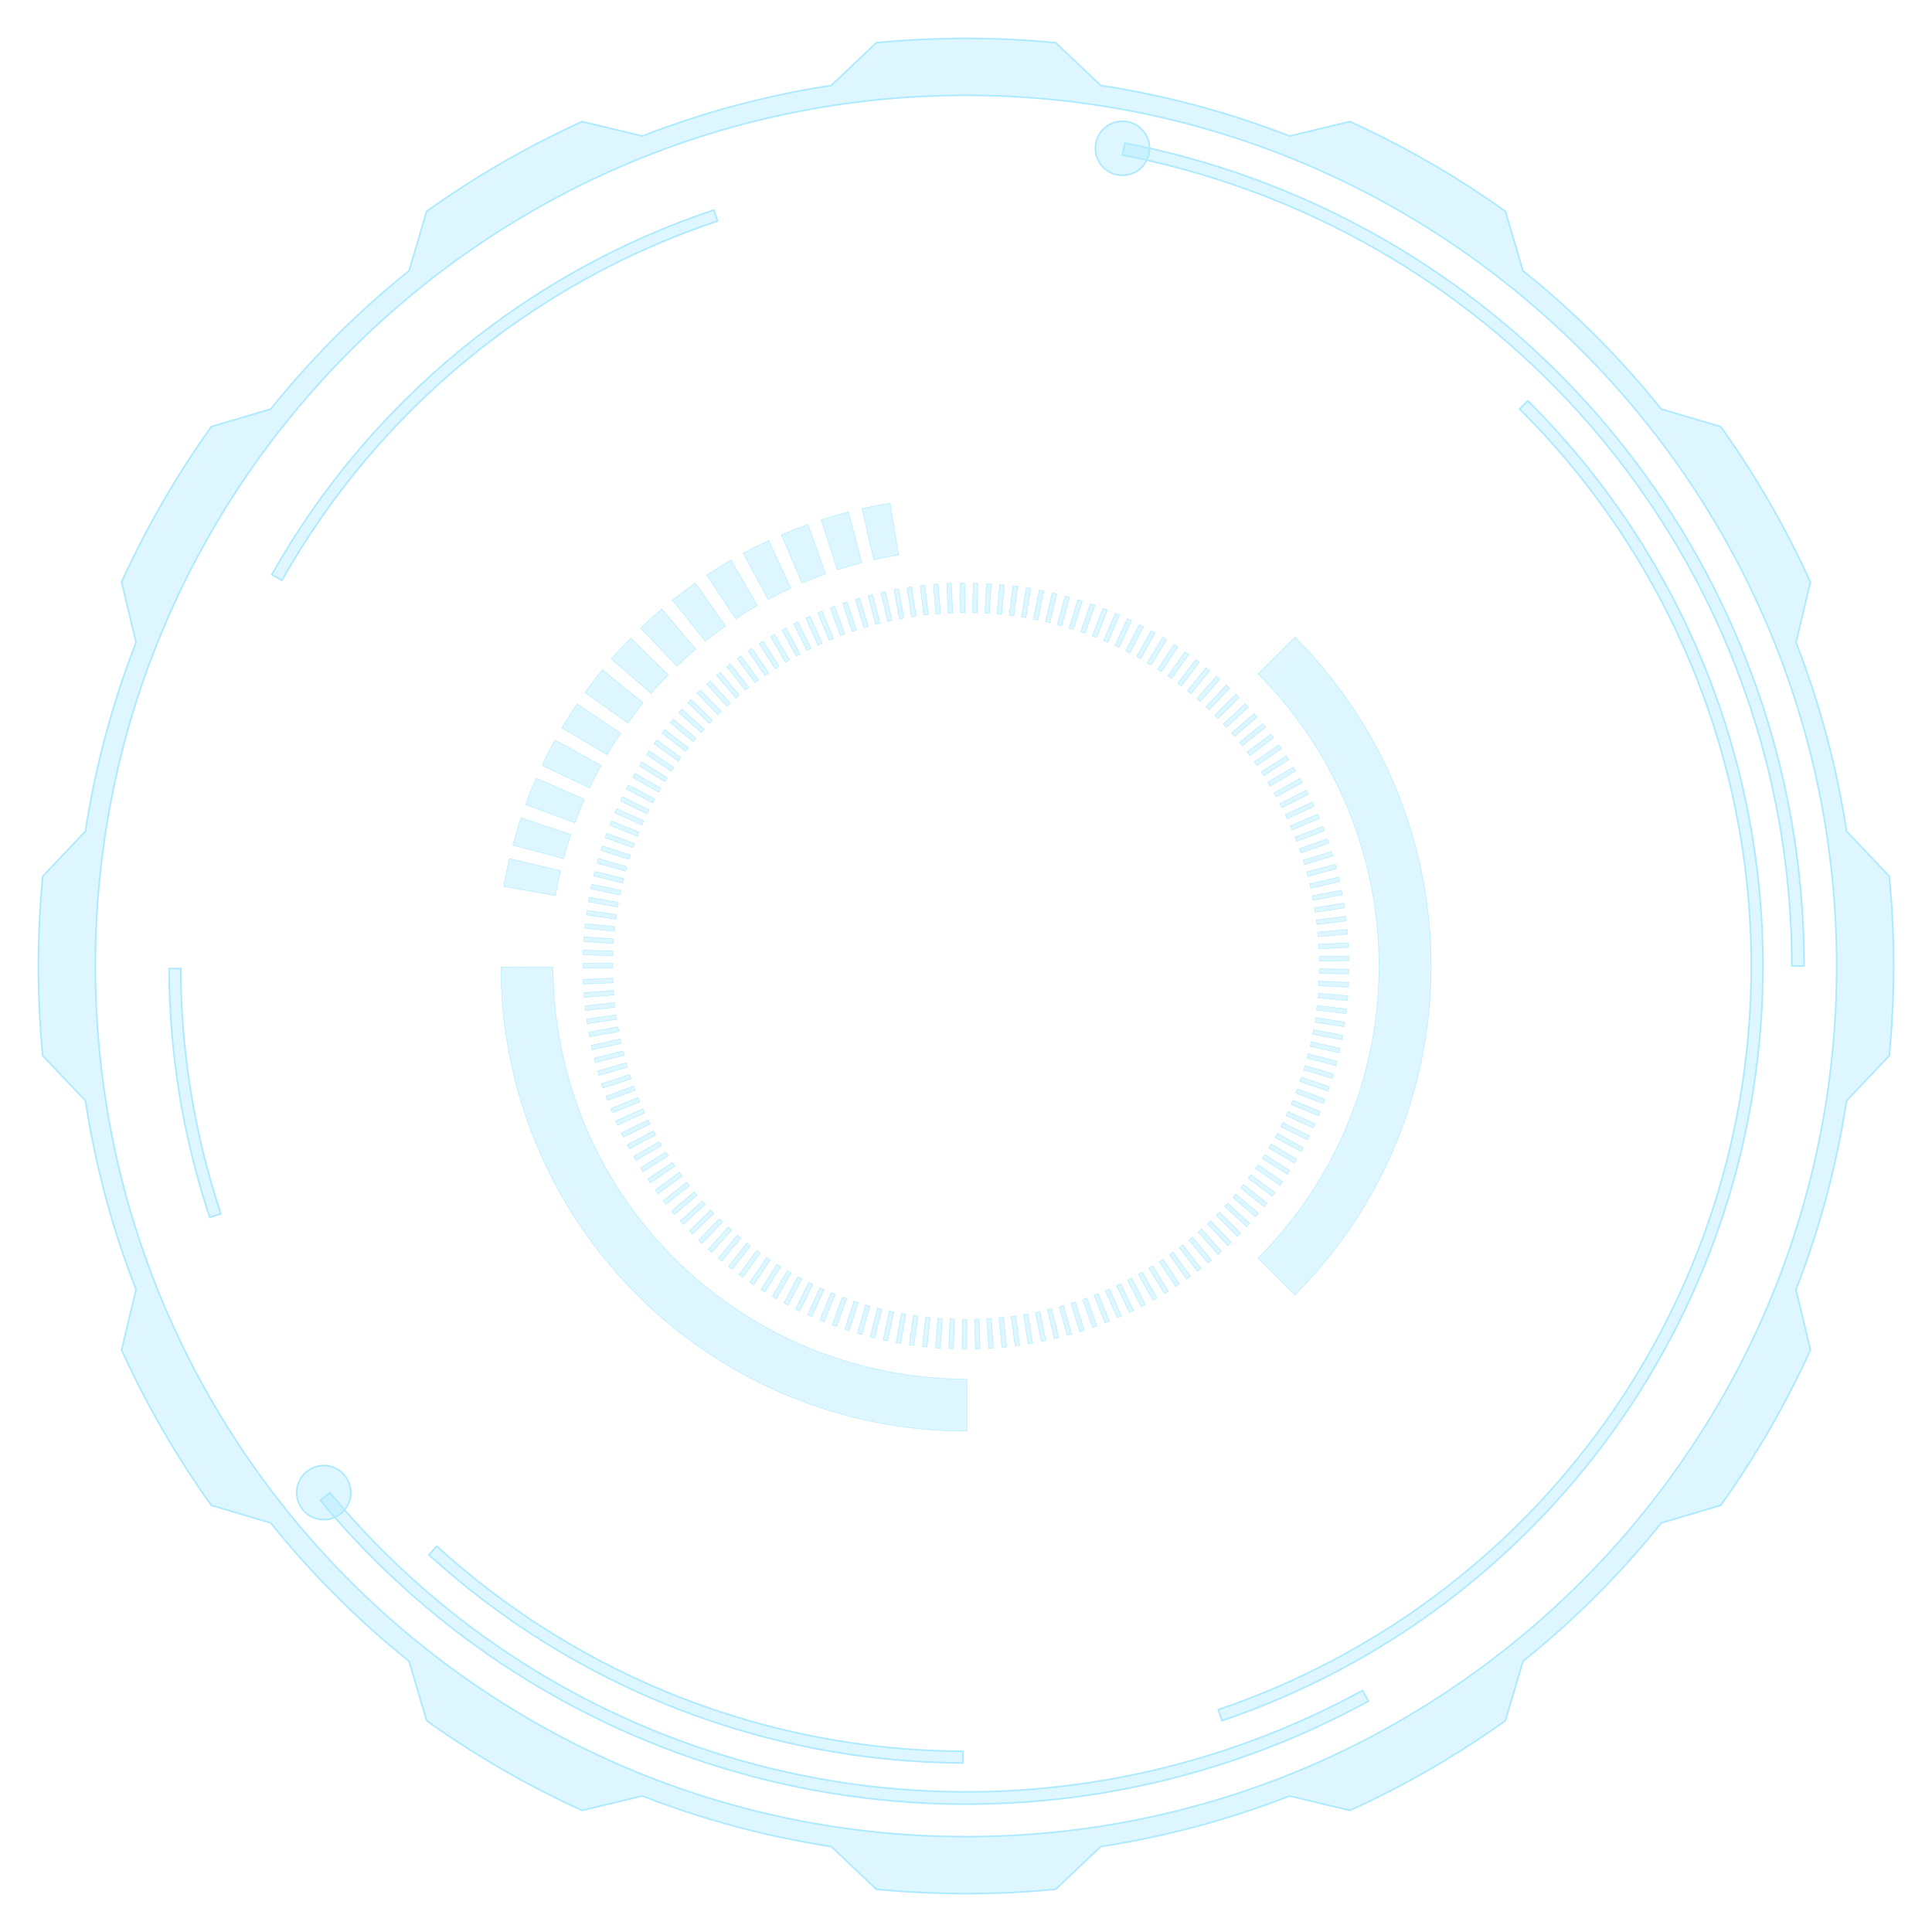
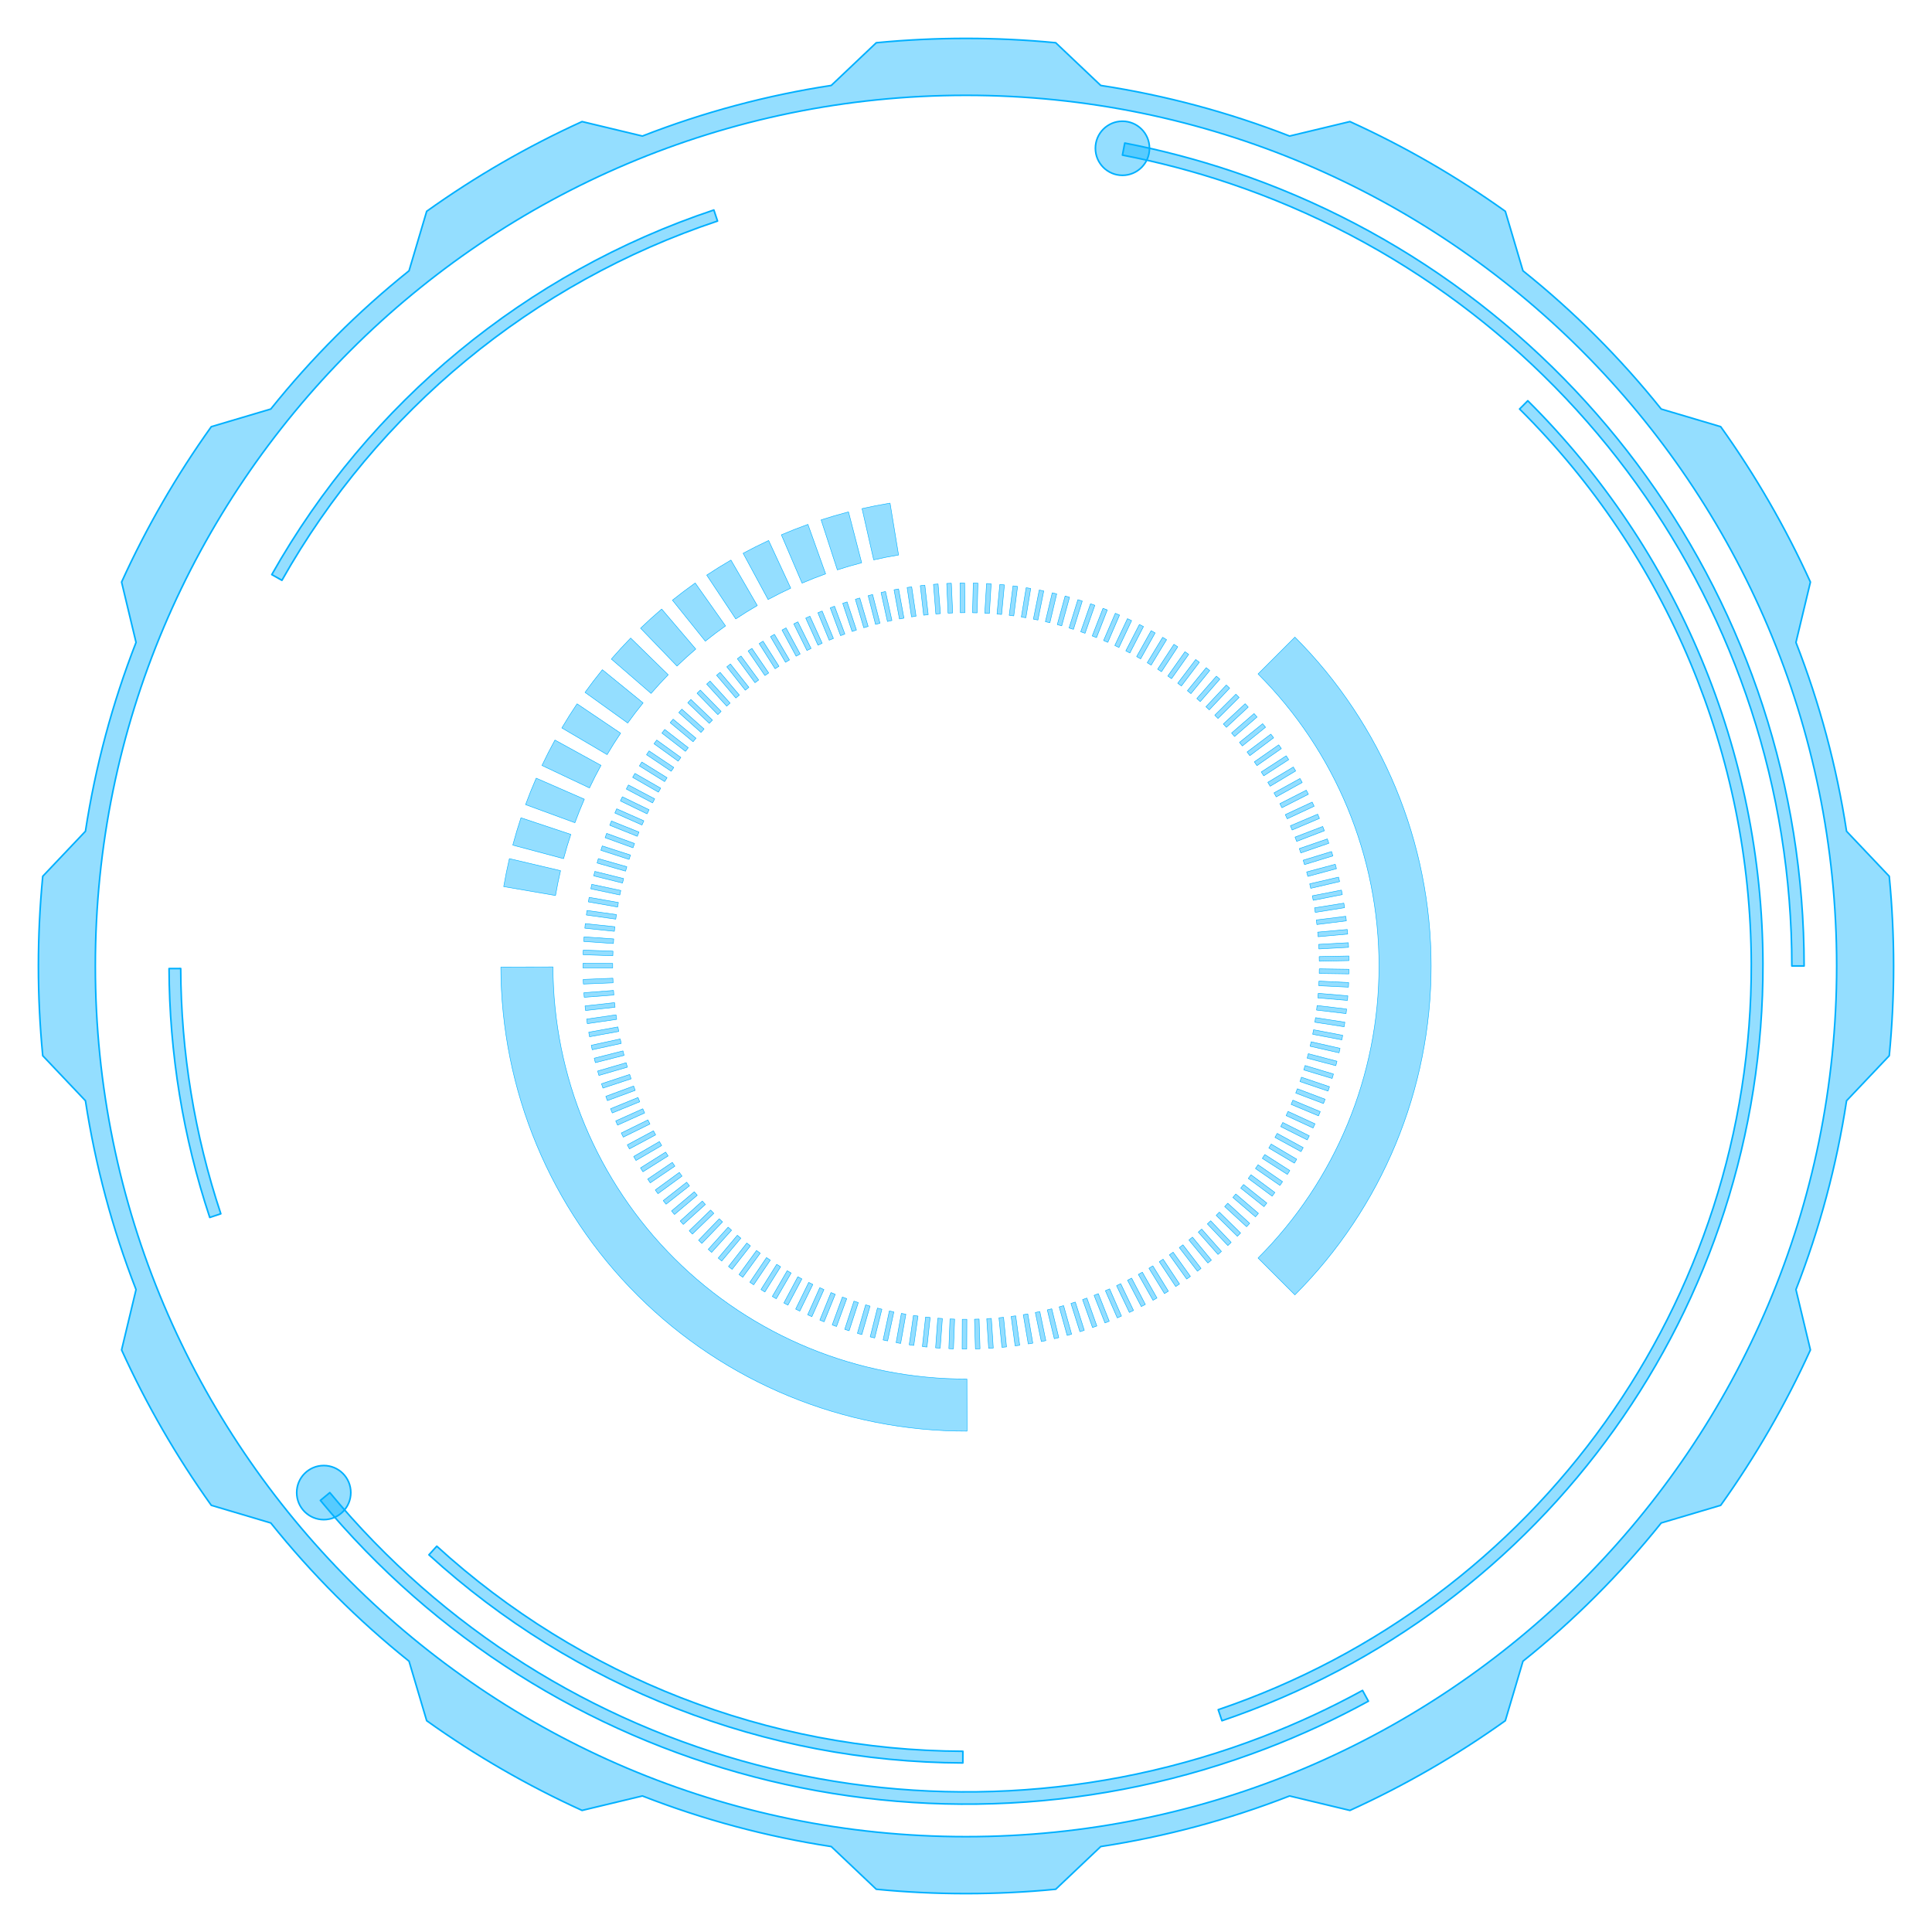
- <svg xmlns="http://www.w3.org/2000/svg" xmlns:xlink="http://www.w3.org/1999/xlink" width="100%" height="100%" viewBox="0 0 4000 4000" version="1.1" style="fill-rule:evenodd;clip-rule:evenodd;stroke-linecap:round;stroke-linejoin:round;stroke-miterlimit:1.5;fill:#AEEAFF;fill-opacity:0.42;stroke:#AEEAFF;stroke-opacity:1;">
+ <svg xmlns="http://www.w3.org/2000/svg" xmlns:xlink="http://www.w3.org/1999/xlink" width="100%" height="100%" viewBox="0 0 4000 4000" version="1.1" style="fill-rule:evenodd;clip-rule:evenodd;stroke-linecap:round;stroke-linejoin:round;stroke-miterlimit:1.5;fill:#00B0FF;fill-opacity:0.42;stroke:#00B0FF;stroke-opacity:1;">
  <use xlink:href="#_Image1" x="456.996" y="457.124" width="3085.98px" height="3086.04px" transform="matrix(0.999993,0,0,0.99969,0,0)" />
-   <path d="M2529.93,3562.59c671.354,-227.681 1122.24,-858.75 1120.06,-1567.66c-1.345,-437.606 -176.473,-856.753 -486.858,-1165.24l-17.011,17.115c305.845,303.971 478.412,716.989 479.738,1148.19c2.147,698.539 -442.145,1320.38 -1103.68,1544.73l7.75,22.853Z" style="stroke:#AEEAFF;stroke-width:3.33px;stroke-opacity:1;" />
-   <path d="M1477.96,434.76c-388.13,129.45 -714.322,398.487 -915.263,754.893l21.021,11.851c198.002,-351.193 519.423,-616.296 901.877,-743.852l-7.635,-22.892Z" style="stroke:#AEEAFF;stroke-width:3.33px;stroke-opacity:1;" />
-   <path d="M888.071,3219.06c302.289,275.724 696.238,429.302 1105.38,430.925l0.096,-24.131c-403.161,-1.6 -791.349,-152.931 -1089.22,-424.622l-16.262,17.828Z" style="stroke:#AEEAFF;stroke-width:3.33px;stroke-opacity:1;" />
-   <path d="M350.009,2005.3c0.563,175.162 29.014,349.117 84.284,515.331l22.898,-7.615c-54.462,-163.783 -82.496,-335.193 -83.051,-507.793l-24.131,0.077Z" style="stroke:#AEEAFF;stroke-width:3.33px;stroke-opacity:1;" />
-   <path d="M663.312,3106.45c475.376,574.298 1264.46,780.759 1960.19,512.875c71.968,-27.711 142.009,-60.189 209.657,-97.218l-12.185,-22.26c-66.658,36.487 -135.675,68.49 -206.591,95.795c-685.554,263.966 -1463.1,60.525 -1931.52,-505.374l-19.55,16.182Z" style="stroke:#AEEAFF;stroke-width:3.33px;stroke-opacity:1;" />
-   <circle cx="2323.91" cy="307" r="56" style="stroke:#AEEAFF;stroke-width:3.33px;stroke-opacity:1;" />
-   <circle cx="670.312" cy="3090.26" r="56" style="stroke:#AEEAFF;stroke-width:3.33px;stroke-opacity:1;" />
-   <path d="M2185.74,88.503c-123.536,-12.004 -247.944,-12.004 -371.48,-0l-93.233,88.401c-133.775,20.471 -264.89,55.603 -390.977,104.762l-124.943,-29.941c-112.987,51.372 -220.728,113.576 -321.711,185.74l-36.541,123.174c-105.618,84.615 -201.601,180.598 -286.216,286.216l-123.174,36.541c-72.164,100.983 -134.368,208.724 -185.74,321.711l29.941,124.943c-49.159,126.087 -84.291,257.202 -104.762,390.977l-88.401,93.233c-12.004,123.536 -12.004,247.944 -0,371.48l88.401,93.233c20.471,133.775 55.603,264.89 104.762,390.977l-29.941,124.943c51.372,112.987 113.576,220.728 185.74,321.711l123.174,36.541c84.615,105.618 180.598,201.601 286.216,286.216l36.541,123.174c100.983,72.164 208.724,134.368 321.711,185.74l124.943,-29.941c126.087,49.159 257.202,84.291 390.977,104.762l93.233,88.401c123.536,12.004 247.944,12.004 371.48,0l93.233,-88.401c133.775,-20.471 264.89,-55.603 390.977,-104.762l124.943,29.941c112.987,-51.372 220.728,-113.576 321.711,-185.74l36.541,-123.174c105.618,-84.615 201.601,-180.598 286.216,-286.216l123.174,-36.541c72.164,-100.983 134.368,-208.724 185.74,-321.711l-29.941,-124.943c49.159,-126.087 84.291,-257.202 104.762,-390.977l88.401,-93.233c12.004,-123.536 12.004,-247.944 0,-371.48l-88.401,-93.233c-20.471,-133.775 -55.603,-264.89 -104.762,-390.977l29.941,-124.943c-51.372,-112.987 -113.576,-220.728 -185.74,-321.711l-123.174,-36.541c-84.615,-105.618 -180.598,-201.601 -286.216,-286.216l-36.541,-123.174c-100.983,-72.164 -208.724,-134.368 -321.711,-185.74l-124.943,29.941c-126.087,-49.159 -257.202,-84.291 -390.977,-104.762l-93.233,-88.401Zm-185.74,108.872c994.896,-0 1802.62,807.729 1802.62,1802.62c0,994.896 -807.729,1802.62 -1802.62,1802.62c-994.896,0 -1802.62,-807.729 -1802.62,-1802.62c-0,-994.896 807.729,-1802.62 1802.62,-1802.62Z" style="stroke:#AEEAFF;stroke-width:3.33px;stroke-opacity:1;" />
-   <path d="M3735.21,1999.97c-0.013,-745.52 -476.234,-1407.71 -1183,-1644.97c-73.11,-24.543 -147.774,-44.184 -223.497,-58.793l-4.808,24.918c74.616,14.395 148.188,33.75 220.229,57.933c696.424,233.785 1165.68,886.291 1165.69,1620.91l25.378,-0Z" style="stroke:#AEEAFF;stroke-width:3.33px;stroke-opacity:1;" />
+   <path d="M2529.93,3562.59c671.354,-227.681 1122.24,-858.75 1120.06,-1567.66c-1.345,-437.606 -176.473,-856.753 -486.858,-1165.24l-17.011,17.115c305.845,303.971 478.412,716.989 479.738,1148.19c2.147,698.539 -442.145,1320.38 -1103.68,1544.73l7.75,22.853Z" style="stroke:#00B0FF;stroke-width:3.33px;stroke-opacity:1;" />
+   <path d="M1477.96,434.76c-388.13,129.45 -714.322,398.487 -915.263,754.893l21.021,11.851c198.002,-351.193 519.423,-616.296 901.877,-743.852l-7.635,-22.892Z" style="stroke:#00B0FF;stroke-width:3.33px;stroke-opacity:1;" />
+   <path d="M888.071,3219.06c302.289,275.724 696.238,429.302 1105.38,430.925l0.096,-24.131c-403.161,-1.6 -791.349,-152.931 -1089.22,-424.622l-16.262,17.828Z" style="stroke:#00B0FF;stroke-width:3.33px;stroke-opacity:1;" />
+   <path d="M350.009,2005.3c0.563,175.162 29.014,349.117 84.284,515.331l22.898,-7.615c-54.462,-163.783 -82.496,-335.193 -83.051,-507.793l-24.131,0.077Z" style="stroke:#00B0FF;stroke-width:3.33px;stroke-opacity:1;" />
+   <path d="M663.312,3106.45c475.376,574.298 1264.46,780.759 1960.19,512.875c71.968,-27.711 142.009,-60.189 209.657,-97.218l-12.185,-22.26c-66.658,36.487 -135.675,68.49 -206.591,95.795c-685.554,263.966 -1463.1,60.525 -1931.52,-505.374l-19.55,16.182Z" style="stroke:#00B0FF;stroke-width:3.33px;stroke-opacity:1;" />
+   <circle cx="2323.91" cy="307" r="56" style="stroke:#00B0FF;stroke-width:3.33px;stroke-opacity:1;" />
+   <circle cx="670.312" cy="3090.26" r="56" style="stroke:#00B0FF;stroke-width:3.33px;stroke-opacity:1;" />
+   <path d="M2185.74,88.503c-123.536,-12.004 -247.944,-12.004 -371.48,-0l-93.233,88.401c-133.775,20.471 -264.89,55.603 -390.977,104.762l-124.943,-29.941c-112.987,51.372 -220.728,113.576 -321.711,185.74l-36.541,123.174c-105.618,84.615 -201.601,180.598 -286.216,286.216l-123.174,36.541c-72.164,100.983 -134.368,208.724 -185.74,321.711l29.941,124.943c-49.159,126.087 -84.291,257.202 -104.762,390.977l-88.401,93.233c-12.004,123.536 -12.004,247.944 -0,371.48l88.401,93.233c20.471,133.775 55.603,264.89 104.762,390.977l-29.941,124.943c51.372,112.987 113.576,220.728 185.74,321.711l123.174,36.541c84.615,105.618 180.598,201.601 286.216,286.216l36.541,123.174c100.983,72.164 208.724,134.368 321.711,185.74l124.943,-29.941c126.087,49.159 257.202,84.291 390.977,104.762l93.233,88.401c123.536,12.004 247.944,12.004 371.48,0l93.233,-88.401c133.775,-20.471 264.89,-55.603 390.977,-104.762l124.943,29.941c112.987,-51.372 220.728,-113.576 321.711,-185.74l36.541,-123.174c105.618,-84.615 201.601,-180.598 286.216,-286.216l123.174,-36.541c72.164,-100.983 134.368,-208.724 185.74,-321.711l-29.941,-124.943c49.159,-126.087 84.291,-257.202 104.762,-390.977l88.401,-93.233c12.004,-123.536 12.004,-247.944 0,-371.48l-88.401,-93.233c-20.471,-133.775 -55.603,-264.89 -104.762,-390.977l29.941,-124.943c-51.372,-112.987 -113.576,-220.728 -185.74,-321.711l-123.174,-36.541c-84.615,-105.618 -180.598,-201.601 -286.216,-286.216l-36.541,-123.174c-100.983,-72.164 -208.724,-134.368 -321.711,-185.74l-124.943,29.941c-126.087,-49.159 -257.202,-84.291 -390.977,-104.762l-93.233,-88.401Zm-185.74,108.872c994.896,-0 1802.62,807.729 1802.62,1802.62c0,994.896 -807.729,1802.62 -1802.62,1802.62c-994.896,0 -1802.62,-807.729 -1802.62,-1802.62c-0,-994.896 807.729,-1802.62 1802.62,-1802.62Z" style="stroke:#00B0FF;stroke-width:3.33px;stroke-opacity:1;" />
+   <path d="M3735.21,1999.97c-0.013,-745.52 -476.234,-1407.71 -1183,-1644.97c-73.11,-24.543 -147.774,-44.184 -223.497,-58.793l-4.808,24.918c74.616,14.395 148.188,33.75 220.229,57.933c696.424,233.785 1165.68,886.291 1165.69,1620.91l25.378,-0Z" style="stroke:#00B0FF;stroke-width:3.33px;stroke-opacity:1;" />
  <path d="M2680.93,2680.94c180.597,-180.598 282.056,-425.541 282.056,-680.944c-0,-255.403 -101.459,-500.346 -282.056,-680.944l-76.299,76.299c160.362,160.362 250.453,377.859 250.453,604.645c-0,226.786 -90.091,444.283 -250.453,604.645l76.299,76.299Z" />
  <path d="M1036.98,2002.16c0.573,255.403 102.58,500.118 283.582,680.31c181.002,180.193 426.171,281.102 681.574,280.53l-0.242,-107.902c-226.785,0.508 -444.484,-89.095 -605.205,-249.097c-160.721,-160.002 -251.298,-377.297 -251.807,-604.082l-107.902,0.241Z" />
  <path d="M1054.64,1777.73c-4.508,19.172 -8.432,38.477 -11.765,57.887l107.242,18.419c2.96,-17.235 6.444,-34.377 10.447,-51.4l-105.924,-24.906Zm23.974,-84.579c-6.223,18.685 -11.876,37.556 -16.952,56.585l105.137,28.042c4.507,-16.897 9.527,-33.653 15.053,-50.245l-103.238,-34.382Zm31.525,-82.066c-7.887,18.047 -15.224,36.329 -21.999,54.821l102.17,37.435c6.016,-16.42 12.531,-32.654 19.534,-48.678l-99.705,-43.578Zm38.817,-78.877c-9.487,17.259 -18.446,34.802 -26.867,52.606l98.367,46.521c7.476,-15.809 15.432,-31.387 23.856,-46.712l-95.356,-52.415Zm45.792,-75.045c-11.009,16.331 -21.519,32.992 -31.515,49.962l93.757,55.226c8.875,-15.068 18.207,-29.863 27.983,-44.364l-90.225,-60.824Zm52.39,-70.596c-12.441,15.268 -24.414,30.911 -35.903,46.907l88.377,63.479c10.202,-14.204 20.834,-28.094 31.881,-41.651l-84.355,-68.735Zm58.56,-65.568c-13.771,14.08 -27.109,28.576 -39.998,43.467l82.275,71.211c11.444,-13.223 23.289,-26.095 35.516,-38.597l-77.793,-76.081Zm64.249,-60.005c-14.987,12.778 -29.582,26.008 -43.765,39.673l75.498,78.359c12.594,-12.134 25.554,-23.882 38.862,-35.227l-70.595,-82.805Zm69.413,-53.948c-16.081,11.37 -31.813,23.226 -47.174,35.552l68.103,84.866c13.639,-10.945 27.608,-21.473 41.888,-31.569l-62.817,-88.849Zm74.007,-47.45c-17.044,9.869 -33.783,20.254 -50.196,31.141l60.149,90.676c14.573,-9.667 29.437,-18.888 44.571,-27.651l-54.524,-94.166Zm77.995,-40.563c-17.867,8.287 -35.477,17.116 -52.806,26.474l51.702,95.745c15.387,-8.31 31.024,-16.149 46.889,-23.508l-45.785,-98.711Zm81.343,-33.343c-18.543,6.637 -36.879,13.837 -54.984,21.59l42.832,100.028c16.076,-6.884 32.358,-13.277 48.823,-19.171l-36.671,-102.447Zm84.025,-25.85c-19.067,4.933 -37.979,10.445 -56.711,16.528l33.611,103.492c16.633,-5.402 33.426,-10.296 50.356,-14.677l-27.256,-105.343Zm86.019,-18.146c-19.435,3.188 -38.768,6.968 -57.973,11.332l24.114,106.107c17.053,-3.875 34.22,-7.231 51.477,-10.063l-17.618,-107.376Z" />
  <path d="M1992.26,2731.46c2.577,0.027 5.158,0.04 7.742,0.04c0.606,0 1.211,-0.001 1.766,-0.002l-0.251,61.527l-9.508,-0.039l0.251,-61.526Zm34.866,-0.455l1.882,61.49l-9.504,0.291l-1.882,-61.495c3.165,-0.075 6.325,-0.17 9.504,-0.286Zm-60.219,-0.242c3.159,0.141 6.327,0.262 9.501,0.363l-2.383,61.475l-9.501,-0.368l2.383,-61.47Zm85.545,-1.118l4.012,61.368l-9.488,0.62l-4.012,-61.376c3.185,-0.185 6.365,-0.39 9.488,-0.612Zm-110.86,-0.448c3.156,0.25 6.318,0.48 9.483,0.689l-4.511,61.338l-9.483,-0.697l4.511,-61.33Zm136.125,-1.785l6.134,61.168l-9.46,0.949l-6.135,-61.178c3.16,-0.293 6.314,-0.606 9.461,-0.939Zm-161.371,-0.653c3.146,0.359 6.298,0.698 9.453,1.016l-6.632,61.122l-9.453,-1.026l6.632,-61.112Zm186.545,-2.452l8.247,60.892l-9.422,1.276l-8.248,-60.902c3.165,-0.404 6.323,-0.829 9.423,-1.266Zm-211.693,-0.859c3.13,0.468 6.265,0.915 9.413,1.343l-8.744,60.829l-9.411,-1.352l8.742,-60.82Zm236.745,-3.12l10.349,60.546l-9.372,1.602l-10.351,-60.554c3.127,-0.511 6.247,-1.041 9.374,-1.594Zm-261.763,-1.064c3.111,0.577 6.229,1.133 9.36,1.67l-10.843,60.466l-9.358,-1.678l10.841,-60.458Zm286.661,-3.784l12.438,60.13l-9.311,1.926l-12.439,-60.137c3.117,-0.622 6.226,-1.263 9.312,-1.919Zm-311.519,-1.269c3.094,0.685 6.195,1.351 9.296,1.996l-12.928,60.033l-9.295,-2.002l12.927,-60.027Zm336.234,-4.446l14.511,59.649l-9.238,2.248l-14.513,-59.654c3.099,-0.731 6.189,-1.482 9.24,-2.243Zm-360.901,-1.472c3.066,0.792 6.138,1.565 9.221,2.319l-14.998,59.535l-9.22,-2.323l14.997,-59.531Zm385.401,-5.104l16.569,59.104l-9.155,2.567l-16.569,-59.106c3.071,-0.838 6.134,-1.696 9.155,-2.565Zm-409.846,-1.673c3.036,0.899 6.08,1.779 9.134,2.64l-17.051,58.972l-9.134,-2.641l17.051,-58.971Zm434.102,-5.755l18.608,58.495l-9.061,2.882l-18.607,-58.493c3.037,-0.945 6.065,-1.909 9.06,-2.884Zm-458.295,-1.873c3.004,1.005 6.016,1.991 9.036,2.958l-19.085,58.346l-9.037,-2.956l19.086,-58.348Zm482.276,-6.398l20.627,57.822l-8.955,3.194l-20.626,-57.818c2.995,-1.048 5.982,-2.114 8.954,-3.198Zm-506.188,-2.07c2.965,1.108 5.938,2.198 8.927,3.272l-21.099,57.655l-8.928,-3.267l21.1,-57.66Zm529.865,-7.034l22.624,57.085l-8.839,3.504l-22.622,-57.08c2.947,-1.148 5.884,-2.315 8.837,-3.509Zm-553.466,-2.265c2.929,1.214 5.868,2.409 8.808,3.582l-23.091,56.903l-8.81,-3.575l23.093,-56.91Zm576.81,-7.66l24.598,56.286l-8.712,3.808l-24.595,-56.279c2.917,-1.254 5.823,-2.528 8.709,-3.815Zm-600.072,-2.456c2.879,1.313 5.769,2.607 8.678,3.887l-25.058,56.087l-8.681,-3.878l25.061,-56.096Zm623.056,-8.276l26.545,55.423l-8.575,4.107l-26.541,-55.413c2.877,-1.359 5.744,-2.736 8.571,-4.117Zm-645.95,-2.644c2.835,1.414 5.681,2.809 8.537,4.187l-26.998,55.208l-8.542,-4.177l27.003,-55.218Zm668.545,-8.881l28.465,54.495l-8.428,4.402l-28.459,-54.485c2.828,-1.458 5.645,-2.934 8.422,-4.412Zm-691.045,-2.828c2.786,1.512 5.582,3.006 8.386,4.481l-28.909,54.264l-8.391,-4.47l28.914,-54.275Zm713.225,-9.474l30.352,53.502l-8.27,4.691l-30.346,-53.491c2.771,-1.553 5.532,-3.123 8.264,-4.702Zm-735.303,-3.009c2.727,1.605 5.465,3.192 8.225,4.769l-30.789,53.257l-8.231,-4.759l30.795,-53.267Zm757.043,-10.055l32.204,52.444l-8.102,4.976l-32.198,-52.435c2.706,-1.642 5.401,-3.302 8.096,-4.985Zm-778.675,-3.186c2.674,1.701 5.359,3.385 8.055,5.052l-32.633,52.184l-8.061,-5.041l32.639,-52.195Zm799.948,-10.622l34.02,51.321l-7.925,5.254l-34.014,-51.312c2.653,-1.739 5.294,-3.493 7.919,-5.263Zm-821.107,-3.358c2.609,1.79 5.23,3.563 7.875,5.327l-34.44,51.047l-7.882,-5.318l34.447,-51.056Zm841.889,-11.176l35.795,50.133l-7.738,5.525l-35.789,-50.126c2.59,-1.827 5.168,-3.672 7.732,-5.532Zm-862.552,-3.527c2.548,1.881 5.11,3.746 7.687,5.596l-36.206,49.845l-7.693,-5.587l36.212,-49.854Zm882.82,-11.716l37.526,48.881l-7.542,5.79l-37.521,-48.875c2.519,-1.911 5.024,-3.838 7.537,-5.796Zm-902.963,-3.69c2.483,1.967 4.978,3.919 7.489,5.857l-37.927,48.58l-7.494,-5.851l37.932,-48.586Zm922.692,-12.242l39.21,47.566l-7.337,6.047l-39.205,-47.56c2.454,-2 4.895,-4.014 7.332,-6.053Zm-942.291,-3.849c2.412,2.05 4.837,4.086 7.283,6.112l-39.601,47.251l-7.287,-6.107l39.605,-47.256Zm961.46,-12.752l40.844,46.187l-7.123,6.299l-40.841,-46.185c2.38,-2.078 4.745,-4.172 7.12,-6.301Zm-980.493,-4.004c2.341,2.133 4.695,4.251 7.069,6.359l-41.226,45.861l-7.071,-6.356l41.228,-45.864Zm999.078,-13.248l42.425,44.749l-6.899,6.542l-42.424,-44.748c2.31,-2.163 4.606,-4.34 6.898,-6.543Zm-1017.52,-4.153c2.269,2.215 4.551,4.415 6.846,6.598l-42.796,44.411l-6.847,-6.598l42.797,-44.411Zm1035.5,-13.727l43.951,43.252l-6.669,6.777l-43.951,-43.252c2.243,-2.251 4.472,-4.515 6.669,-6.777Zm-1053.34,-4.298c2.185,2.285 4.384,4.556 6.615,6.83l-44.312,42.901l-6.613,-6.831l44.31,-42.9Zm1070.69,-14.19l45.42,41.697l-6.43,7.004l-45.422,-41.699c2.164,-2.326 4.313,-4.666 6.432,-7.002Zm-1087.9,-4.438c2.104,2.358 4.223,4.703 6.375,7.053l-45.768,41.336l-6.373,-7.056l45.766,-41.333Zm1104.61,-14.637l46.828,40.09l-6.184,7.222l-46.832,-40.093c2.074,-2.388 4.133,-4.79 6.188,-7.219Zm-1121.16,-4.573c2.026,2.436 4.069,4.858 6.129,7.269l-47.165,39.717l-6.125,-7.273l47.161,-39.713Zm1137.2,-15.067l48.175,38.431l-5.929,7.433l-48.181,-38.436c1.994,-2.463 3.973,-4.94 5.935,-7.428Zm-1153.08,-4.702c1.941,2.504 3.898,4.994 5.874,7.476l-48.499,38.048l-5.869,-7.481l48.494,-38.043Zm1168.44,-15.479l49.46,36.724l-5.668,7.633l-49.468,-36.729c1.912,-2.534 3.807,-5.082 5.676,-7.628Zm-1183.63,-4.826c1.86,2.579 3.737,5.144 5.613,7.674l-49.771,36.33l-5.606,-7.679l49.764,-36.325Zm1198.28,-15.874l50.68,34.971l-5.4,7.826l-50.689,-34.977c1.816,-2.589 3.615,-5.19 5.409,-7.82Zm-1212.77,-4.944c1.759,2.625 3.535,5.238 5.345,7.864l-50.979,34.567l-5.336,-7.869l50.97,-34.562Zm1226.69,-16.25l51.836,33.177l-5.125,8.008l-51.847,-33.184c1.731,-2.659 3.446,-5.33 5.136,-8.001Zm-1240.45,-5.057c1.678,2.702 3.374,5.391 5.069,8.044l-52.121,32.764l-5.06,-8.05l52.112,-32.758Zm1253.63,-16.608l52.928,31.344l-4.845,8.181l-52.939,-31.35c1.633,-2.708 3.248,-5.428 4.856,-8.175Zm-1266.64,-5.163c1.578,2.748 3.173,5.484 4.788,8.214l-53.199,30.922l-4.778,-8.221l53.189,-30.915Zm1279.07,-16.947l53.956,29.475l-4.559,8.344l-53.965,-29.481c1.538,-2.764 3.058,-5.539 4.568,-8.338Zm-1291.32,-5.264c1.485,2.807 2.988,5.604 4.5,8.376l-54.211,29.044l-4.49,-8.381l54.201,-29.039Zm1302.97,-17.266l54.918,27.574l-4.266,8.497l-54.928,-27.579c1.445,-2.823 2.872,-5.657 4.276,-8.492Zm-1314.44,-5.357c1.386,2.857 2.79,5.705 4.206,8.527l-55.159,27.133l-4.197,-8.531l55.15,-27.129Zm1325.3,-17.565l55.817,25.642l-3.97,8.64l-55.825,-25.646c1.345,-2.87 2.671,-5.75 3.978,-8.636Zm-1335.97,-5.445c1.284,2.9 2.586,5.789 3.907,8.668l-56.042,25.194l-3.899,-8.672l56.034,-25.19Zm1346.03,-17.842l56.652,23.683l-3.668,8.772l-56.658,-23.686c1.243,-2.912 2.467,-5.834 3.674,-8.769Zm-1355.89,-5.527c1.178,2.933 2.375,5.856 3.602,8.799l-56.86,23.228l-3.596,-8.802l56.854,-23.225Zm1365.13,-18.098l57.423,21.699l-3.361,8.894l-57.428,-21.701c1.141,-2.956 2.263,-5.922 3.366,-8.892Zm-1374.18,-5.601c1.079,2.984 2.178,5.959 3.293,8.919l-57.616,21.237l-3.288,-8.921l57.611,-21.235Zm1382.59,-18.332l58.132,19.692l-3.051,9.005l-58.135,-19.693c1.036,-2.991 2.054,-5.991 3.054,-9.004Zm-1390.8,-5.67c0.977,3.028 1.974,6.048 2.979,9.029l-58.307,19.224l-2.977,-9.03l58.305,-19.223Zm1398.36,-18.543l58.777,17.664l-2.736,9.106l-58.778,-17.665c0.932,-3.027 1.844,-6.064 2.737,-9.105Zm-1405.73,-5.731c0.872,3.065 1.763,6.122 2.661,9.128l-58.936,17.19l-2.662,-9.128l58.937,-17.19Zm1412.44,-18.732l59.36,15.618l-2.42,9.195l-59.357,-15.617c0.824,-3.055 1.629,-6.117 2.417,-9.196Zm-1418.96,-5.784c0.765,3.094 1.549,6.18 2.341,9.215l-59.501,15.138l-2.344,-9.215l59.504,-15.138Zm1424.81,-18.898l59.878,13.553l-2.099,9.273l-59.872,-13.552c0.717,-3.082 1.414,-6.172 2.093,-9.274Zm-1430.46,-5.831c0.654,3.114 1.329,6.222 2.017,9.291l-60.001,13.069l-2.024,-9.291l60.008,-13.069Zm1435.46,-19.041l60.33,11.473l-1.776,9.341l-60.323,-11.472c0.61,-3.108 1.2,-6.223 1.769,-9.342Zm-1440.24,-5.87c0.545,3.128 1.109,6.249 1.693,9.356l-60.436,10.984l-1.701,-9.355l60.444,-10.985Zm1444.36,-19.159l60.715,9.378l-1.451,9.397l-60.706,-9.377c0.501,-3.127 0.982,-6.26 1.442,-9.398Zm-1448.28,-5.902c0.433,3.132 0.887,6.258 1.365,9.409l-60.803,8.885l-1.375,-9.407l60.813,-8.887Zm1451.53,-19.254l61.029,7.27l-1.124,9.441l-61.02,-7.269c0.391,-3.141 0.763,-6.287 1.115,-9.442Zm-1454.57,-5.928c0.327,3.166 0.675,6.326 1.039,9.452l-61.101,6.774l-1.048,-9.45l61.11,-6.776Zm1456.94,-19.326l61.269,5.153l-0.796,9.475l-61.261,-5.152c0.282,-3.155 0.545,-6.314 0.788,-9.476Zm-1459.11,-5.944c0.216,3.155 0.452,6.304 0.711,9.481l-61.324,4.655l-0.719,-9.481l61.332,-4.655Zm1460.62,-19.375l61.432,3.027l-0.468,9.496l-61.425,-3.026c0.174,-3.158 0.328,-6.324 0.461,-9.497Zm-1461.91,-5.955c0.109,3.176 0.237,6.346 0.385,9.5l-61.47,2.527l-0.39,-9.5l61.475,-2.527Zm1462.55,-19.4l61.51,0.896l-0.139,9.506l-61.507,-0.895c0.065,-3.181 0.111,-6.346 0.136,-9.507Zm-1462.96,-11.267c-0.014,1.821 -0.02,3.596 -0.02,5.372c-0,1.373 0.004,2.744 0.012,4.136l-61.535,-0.052l0.008,-9.508l61.535,0.052Zm1462.73,-14.095l61.5,-1.237l0.192,9.506l-61.504,1.237c-0.042,-3.193 -0.105,-6.381 -0.188,-9.506Zm-1462.11,-11.259c-0.131,3.161 -0.242,6.329 -0.332,9.502l-61.491,-2.185l0.338,-9.502l61.485,2.185Zm1461.01,-14.08l61.404,-3.368l0.521,9.494l-61.411,3.368c-0.151,-3.176 -0.323,-6.347 -0.514,-9.494Zm-1459.53,-11.24c-0.239,3.157 -0.459,6.319 -0.658,9.485l-61.361,-4.314l0.667,-9.484l61.352,4.313Zm1457.56,-14.047l61.226,-5.493l0.85,9.47l-61.236,5.493c-0.26,-3.153 -0.539,-6.301 -0.84,-9.47Zm-1455.2,-11.207c-0.349,3.147 -0.678,6.3 -0.986,9.457l-61.15,-6.436l0.995,-9.456l61.141,6.435Zm1452.36,-13.998l60.973,-7.609l1.178,9.435l-60.984,7.61c-0.37,-3.161 -0.76,-6.316 -1.167,-9.436Zm-1449.13,-11.16c-0.457,3.132 -0.895,6.271 -1.312,9.417l-60.865,-8.548l1.322,-9.416l60.855,8.547Zm1445.42,-13.932l60.648,-9.714l1.504,9.388l-60.658,9.715c-0.476,-3.125 -0.973,-6.244 -1.494,-9.389Zm-1441.31,-11.099c-0.567,3.117 -1.114,6.241 -1.64,9.366l-60.507,-10.65l1.648,-9.364l60.499,10.648Zm1436.73,-13.85l60.255,-11.806l1.828,9.331l-60.262,11.807c-0.587,-3.117 -1.194,-6.227 -1.821,-9.332Zm-1431.76,-11.024c-0.675,3.094 -1.33,6.196 -1.966,9.303l-60.08,-12.736l1.971,-9.302l60.075,12.735Zm1426.3,-13.749l59.794,-13.885l2.15,9.262l-59.798,13.885c-0.697,-3.101 -1.414,-6.195 -2.146,-9.262Zm-1420.46,-10.937c-0.782,3.068 -1.545,6.143 -2.289,9.228l-59.588,-14.807l2.293,-9.227l59.584,14.806Zm1414.15,-13.632l59.267,-15.946l2.471,9.181l-59.27,15.947c-0.806,-3.077 -1.631,-6.146 -2.468,-9.182Zm-1407.45,-10.835c-0.889,3.039 -1.759,6.086 -2.61,9.143l-59.031,-16.862l2.612,-9.142l59.029,16.861Zm1400.28,-13.498l58.678,-17.991l2.787,9.09l-58.677,17.991c-0.912,-3.045 -1.844,-6.083 -2.788,-9.09Zm-1392.73,-10.72c-0.995,3.007 -1.972,6.023 -2.929,9.046l-58.409,-18.898l2.926,-9.046l58.412,18.898Zm1384.71,-13.347l58.024,-20.016l3.101,8.988l-58.022,20.015c-1.016,-3.006 -2.051,-6.003 -3.103,-8.987Zm-1376.32,-10.592c-1.1,2.971 -2.182,5.951 -3.243,8.938l-57.725,-20.914l3.238,-8.939l57.73,20.915Zm1367.47,-13.18l57.308,-22.021l3.41,8.876l-57.303,22.018c-1.117,-2.96 -2.253,-5.91 -3.415,-8.873Zm-1358.25,-10.451c-1.204,2.932 -2.39,5.875 -3.553,8.819l-56.978,-22.907l3.547,-8.822l56.984,22.91Zm1348.57,-12.997l56.528,-24.002l3.716,8.752l-56.52,23.998c-1.226,-2.932 -2.47,-5.854 -3.724,-8.748Zm-1338.53,-10.298c-1.305,2.889 -2.593,5.789 -3.858,8.69l-56.168,-24.877l3.85,-8.693l56.176,24.88Zm1328.04,-12.798l55.685,-25.957l4.017,8.618l-55.676,25.953c-1.319,-2.87 -2.656,-5.73 -4.026,-8.614Zm-1317.19,-10.132c-1.405,2.84 -2.791,5.69 -4.159,8.55l-55.294,-26.819l4.149,-8.555l55.304,26.824Zm1305.91,-12.583l54.777,-27.885l4.313,8.473l-54.767,27.88c-1.419,-2.825 -2.856,-5.64 -4.323,-8.468Zm-1294.27,-9.954c-1.504,2.792 -2.991,5.596 -4.454,8.4l-54.356,-28.733l4.444,-8.406l54.366,28.739Zm1282.2,-12.355l53.804,-29.782l4.604,8.319l-53.794,29.776c-1.515,-2.772 -3.048,-5.533 -4.614,-8.313Zm-1269.79,-9.764c-1.599,2.737 -3.18,5.485 -4.742,8.24l-53.354,-30.615l4.732,-8.247l53.364,30.622Zm1256.95,-12.111l52.766,-31.646l4.89,8.154l-52.756,31.64c-1.618,-2.732 -3.254,-5.451 -4.9,-8.148Zm-1243.78,-9.564c-1.689,2.675 -3.362,5.361 -5.025,8.072l-52.287,-32.464l5.015,-8.078l52.297,32.47Zm1230.2,-11.853l51.663,-33.473l5.17,7.98l-51.654,33.466c-1.703,-2.66 -3.423,-5.308 -5.179,-7.973Zm-1216.29,-9.352c-1.787,2.625 -3.558,5.261 -5.301,7.893l-51.156,-34.274l5.293,-7.898l51.164,34.279Zm1201.97,-11.581l50.496,-35.26l5.443,7.795l-50.487,35.254c-1.795,-2.6 -3.606,-5.189 -5.452,-7.789Zm-1187.33,-9.129c-1.871,2.553 -3.727,5.12 -5.57,7.705l-49.96,-36.043l5.563,-7.711l49.967,36.049Zm1172.3,-11.297l49.264,-37.004l5.71,7.602l-49.256,36.999c-1.893,-2.55 -3.802,-5.087 -5.718,-7.597Zm-1156.96,-8.895c-1.96,2.489 -3.904,4.991 -5.833,7.508l-48.7,-37.769l5.827,-7.513l48.706,37.774Zm1141.23,-10.999l47.968,-38.703l5.97,7.399l-47.961,38.699c-1.971,-2.471 -3.958,-4.93 -5.977,-7.395Zm-1125.21,-8.652c-2.045,2.421 -4.074,4.855 -6.089,7.302l-47.377,-39.447l6.084,-7.306l47.382,39.451Zm1108.81,-10.688l46.608,-40.353l6.224,7.188l-46.605,40.349c-2.066,-2.415 -4.148,-4.817 -6.227,-7.184Zm-1092.11,-8.399c-2.127,2.35 -4.24,4.713 -6.336,7.089l-45.992,-41.076l6.334,-7.091l45.994,41.078Zm1075.05,-10.365l45.188,-41.951l6.469,6.968l-45.186,41.949c-2.141,-2.334 -4.296,-4.654 -6.471,-6.966Zm-1057.71,-8.136c-2.211,2.279 -4.407,4.572 -6.577,6.867l-44.546,-42.651l6.576,-6.868l44.547,42.652Zm1040.02,-10.03l43.709,-43.494l6.706,6.74l-43.708,43.494c-2.218,-2.257 -4.45,-4.5 -6.707,-6.74Zm-1022.05,-7.863c-2.283,2.197 -4.552,4.409 -6.808,6.636l-43.042,-44.171l6.809,-6.635l43.041,44.17Zm1003.75,-9.683l42.172,-44.98l6.936,6.503l-42.174,44.982c-2.295,-2.182 -4.605,-4.349 -6.934,-6.505Zm-985.172,-7.581c-2.357,2.116 -4.7,4.248 -7.033,6.398l-41.482,-45.633l7.036,-6.396l41.479,45.631Zm966.272,-9.325l40.58,-46.407l7.157,6.258l-40.583,46.411c-2.376,-2.107 -4.766,-4.198 -7.154,-6.262Zm-947.116,-7.29c-2.435,2.04 -4.858,4.095 -7.249,6.152l-39.867,-47.035l7.252,-6.148l39.864,47.031Zm927.644,-8.955l38.937,-47.774l7.37,6.007l-38.941,47.779c-2.443,-2.02 -4.899,-4.025 -7.366,-6.012Zm-907.926,-6.991c-2.505,1.955 -4.997,3.927 -7.457,5.899l-38.202,-48.376l7.461,-5.892l38.198,48.369Zm887.906,-8.575l37.244,-49.077l7.574,5.748l-37.249,49.084c-2.507,-1.931 -5.026,-3.847 -7.569,-5.755Zm-867.65,-6.682c-2.563,1.861 -5.113,3.739 -7.656,5.638l-36.489,-49.652l7.661,-5.631l36.484,49.645Zm847.104,-8.183l35.505,-50.318l7.769,5.482l-35.511,50.326c-2.578,-1.849 -5.168,-3.681 -7.763,-5.49Zm-826.333,-6.367c-2.63,1.775 -5.247,3.566 -7.846,5.371l-34.731,-50.865l7.852,-5.362l34.725,50.856Zm805.285,-7.781l33.724,-51.494l7.954,5.209l-33.73,51.503c-2.642,-1.76 -5.297,-3.503 -7.948,-5.218Zm-784.023,-6.042c-2.686,1.682 -5.362,3.381 -8.027,5.096l-32.93,-52.013l8.033,-5.086l32.924,52.003Zm762.498,-7.37l31.902,-52.605l8.13,4.93l-31.909,52.615c-2.698,-1.665 -5.407,-3.312 -8.123,-4.94Zm-740.768,-5.709c-2.734,1.581 -5.456,3.18 -8.199,4.815l-31.092,-53.097l8.205,-4.804l31.086,53.086Zm718.789,-6.949l30.044,-53.653l8.296,4.646l-30.05,53.663c-2.752,-1.57 -5.516,-3.122 -8.29,-4.656Zm-696.618,-5.37c-2.794,1.49 -5.576,2.996 -8.361,4.528l-29.217,-54.115l8.366,-4.517l29.212,54.104Zm674.213,-6.518l28.152,-54.635l8.452,4.355l-28.157,54.645c-2.801,-1.47 -5.612,-2.923 -8.447,-4.365Zm-651.627,-5.023c-2.845,1.392 -5.679,2.801 -8.513,4.234l-27.31,-55.067l8.517,-4.225l27.306,55.058Zm628.821,-6.08l26.229,-55.553l8.598,4.059l-26.234,55.563c-2.855,-1.375 -5.721,-2.732 -8.593,-4.069Zm-605.846,-4.669c-2.887,1.29 -5.764,2.598 -8.655,3.935l-25.374,-55.956l8.66,-3.926l25.369,55.947Zm582.666,-5.632l24.279,-56.408l8.733,3.759l-24.282,56.415c-2.903,-1.275 -5.815,-2.531 -8.73,-3.766Zm-559.329,-4.309c-2.947,1.195 -5.885,2.409 -8.788,3.63l-23.409,-56.78l8.79,-3.624l23.407,56.774Zm535.803,-5.178l22.302,-57.199l8.859,3.454l-22.305,57.204c-2.944,-1.172 -5.897,-2.325 -8.856,-3.459Zm-512.133,-3.944c-2.972,1.086 -5.935,2.191 -8.909,3.322l-21.421,-57.541l8.911,-3.317l21.419,57.536Zm488.29,-4.716l20.302,-57.927l8.973,3.144l-20.304,57.931c-2.979,-1.068 -5.968,-2.116 -8.971,-3.148Zm-464.316,-3.573c-3.016,0.984 -6.024,1.988 -9.019,3.008l-19.41,-58.238l9.021,-3.006l19.408,58.236Zm440.184,-4.248l18.281,-58.593l9.076,2.832l-18.281,58.593c-3.015,-0.963 -6.04,-1.907 -9.076,-2.832Zm-415.934,-3.198c-3.053,0.879 -6.098,1.777 -9.119,2.691l-17.378,-58.872l9.119,-2.692l17.378,58.873Zm391.543,-3.775l16.24,-59.194l9.169,2.515l-16.239,59.192c-3.049,-0.857 -6.106,-1.695 -9.17,-2.513Zm-367.047,-2.819c-3.083,0.772 -6.157,1.564 -9.208,2.371l-15.327,-59.442l9.207,-2.374l15.328,59.445Zm342.428,-3.297l14.18,-59.732l9.251,2.196l-14.179,59.728c-3.074,-0.75 -6.155,-1.479 -9.252,-2.192Zm-317.718,-2.436c-3.104,0.663 -6.2,1.346 -9.285,2.048l-13.259,-59.949l9.283,-2.053l13.261,59.954Zm292.901,-2.816l12.104,-60.205l9.322,1.874l-12.103,60.198c-3.102,-0.642 -6.21,-1.264 -9.323,-1.867Zm-268.006,-2.051c-3.117,0.553 -6.228,1.126 -9.35,1.722l-11.177,-60.389l9.349,-1.731l11.178,60.398Zm243.021,-2.332l10.014,-60.611l9.381,1.549l-10.012,60.603c-3.12,-0.534 -6.246,-1.047 -9.383,-1.541Zm-217.972,-1.665c-3.157,0.447 -6.309,0.915 -9.404,1.396l-9.08,-60.763l9.403,-1.405l9.081,60.772Zm192.851,-1.847l7.91,-60.947l9.429,1.223l-7.909,60.938c-3.136,-0.424 -6.278,-0.828 -9.43,-1.214Zm-167.679,-1.278c-3.156,0.337 -6.306,0.693 -9.447,1.069l-6.971,-61.066l9.447,-1.078l6.971,61.075Zm142.452,-1.36l5.795,-61.211l9.465,0.896l-5.793,61.202c-3.149,-0.316 -6.303,-0.611 -9.467,-0.887Zm-117.188,-0.89c-3.183,0.228 -6.362,0.476 -9.479,0.741l-4.851,-61.296l9.478,-0.75l4.852,61.305Zm91.886,-0.875l3.67,-61.398l9.491,0.567l-3.67,61.39c-3.158,-0.206 -6.322,-0.393 -9.491,-0.559Zm-66.56,-0.504c-3.166,0.117 -6.328,0.255 -9.499,0.415l-2.724,-61.45l9.498,-0.421l2.725,61.456Zm41.213,-0.391l1.54,-61.503l9.505,0.238l-1.54,61.498c-3.165,-0.098 -6.333,-0.176 -9.505,-0.233Zm-15.855,-0.12c-3.181,0.009 -6.358,0.04 -9.508,0.09l-0.593,-61.52l9.508,-0.091l0.593,61.521Z" />
  <defs />
</svg>
